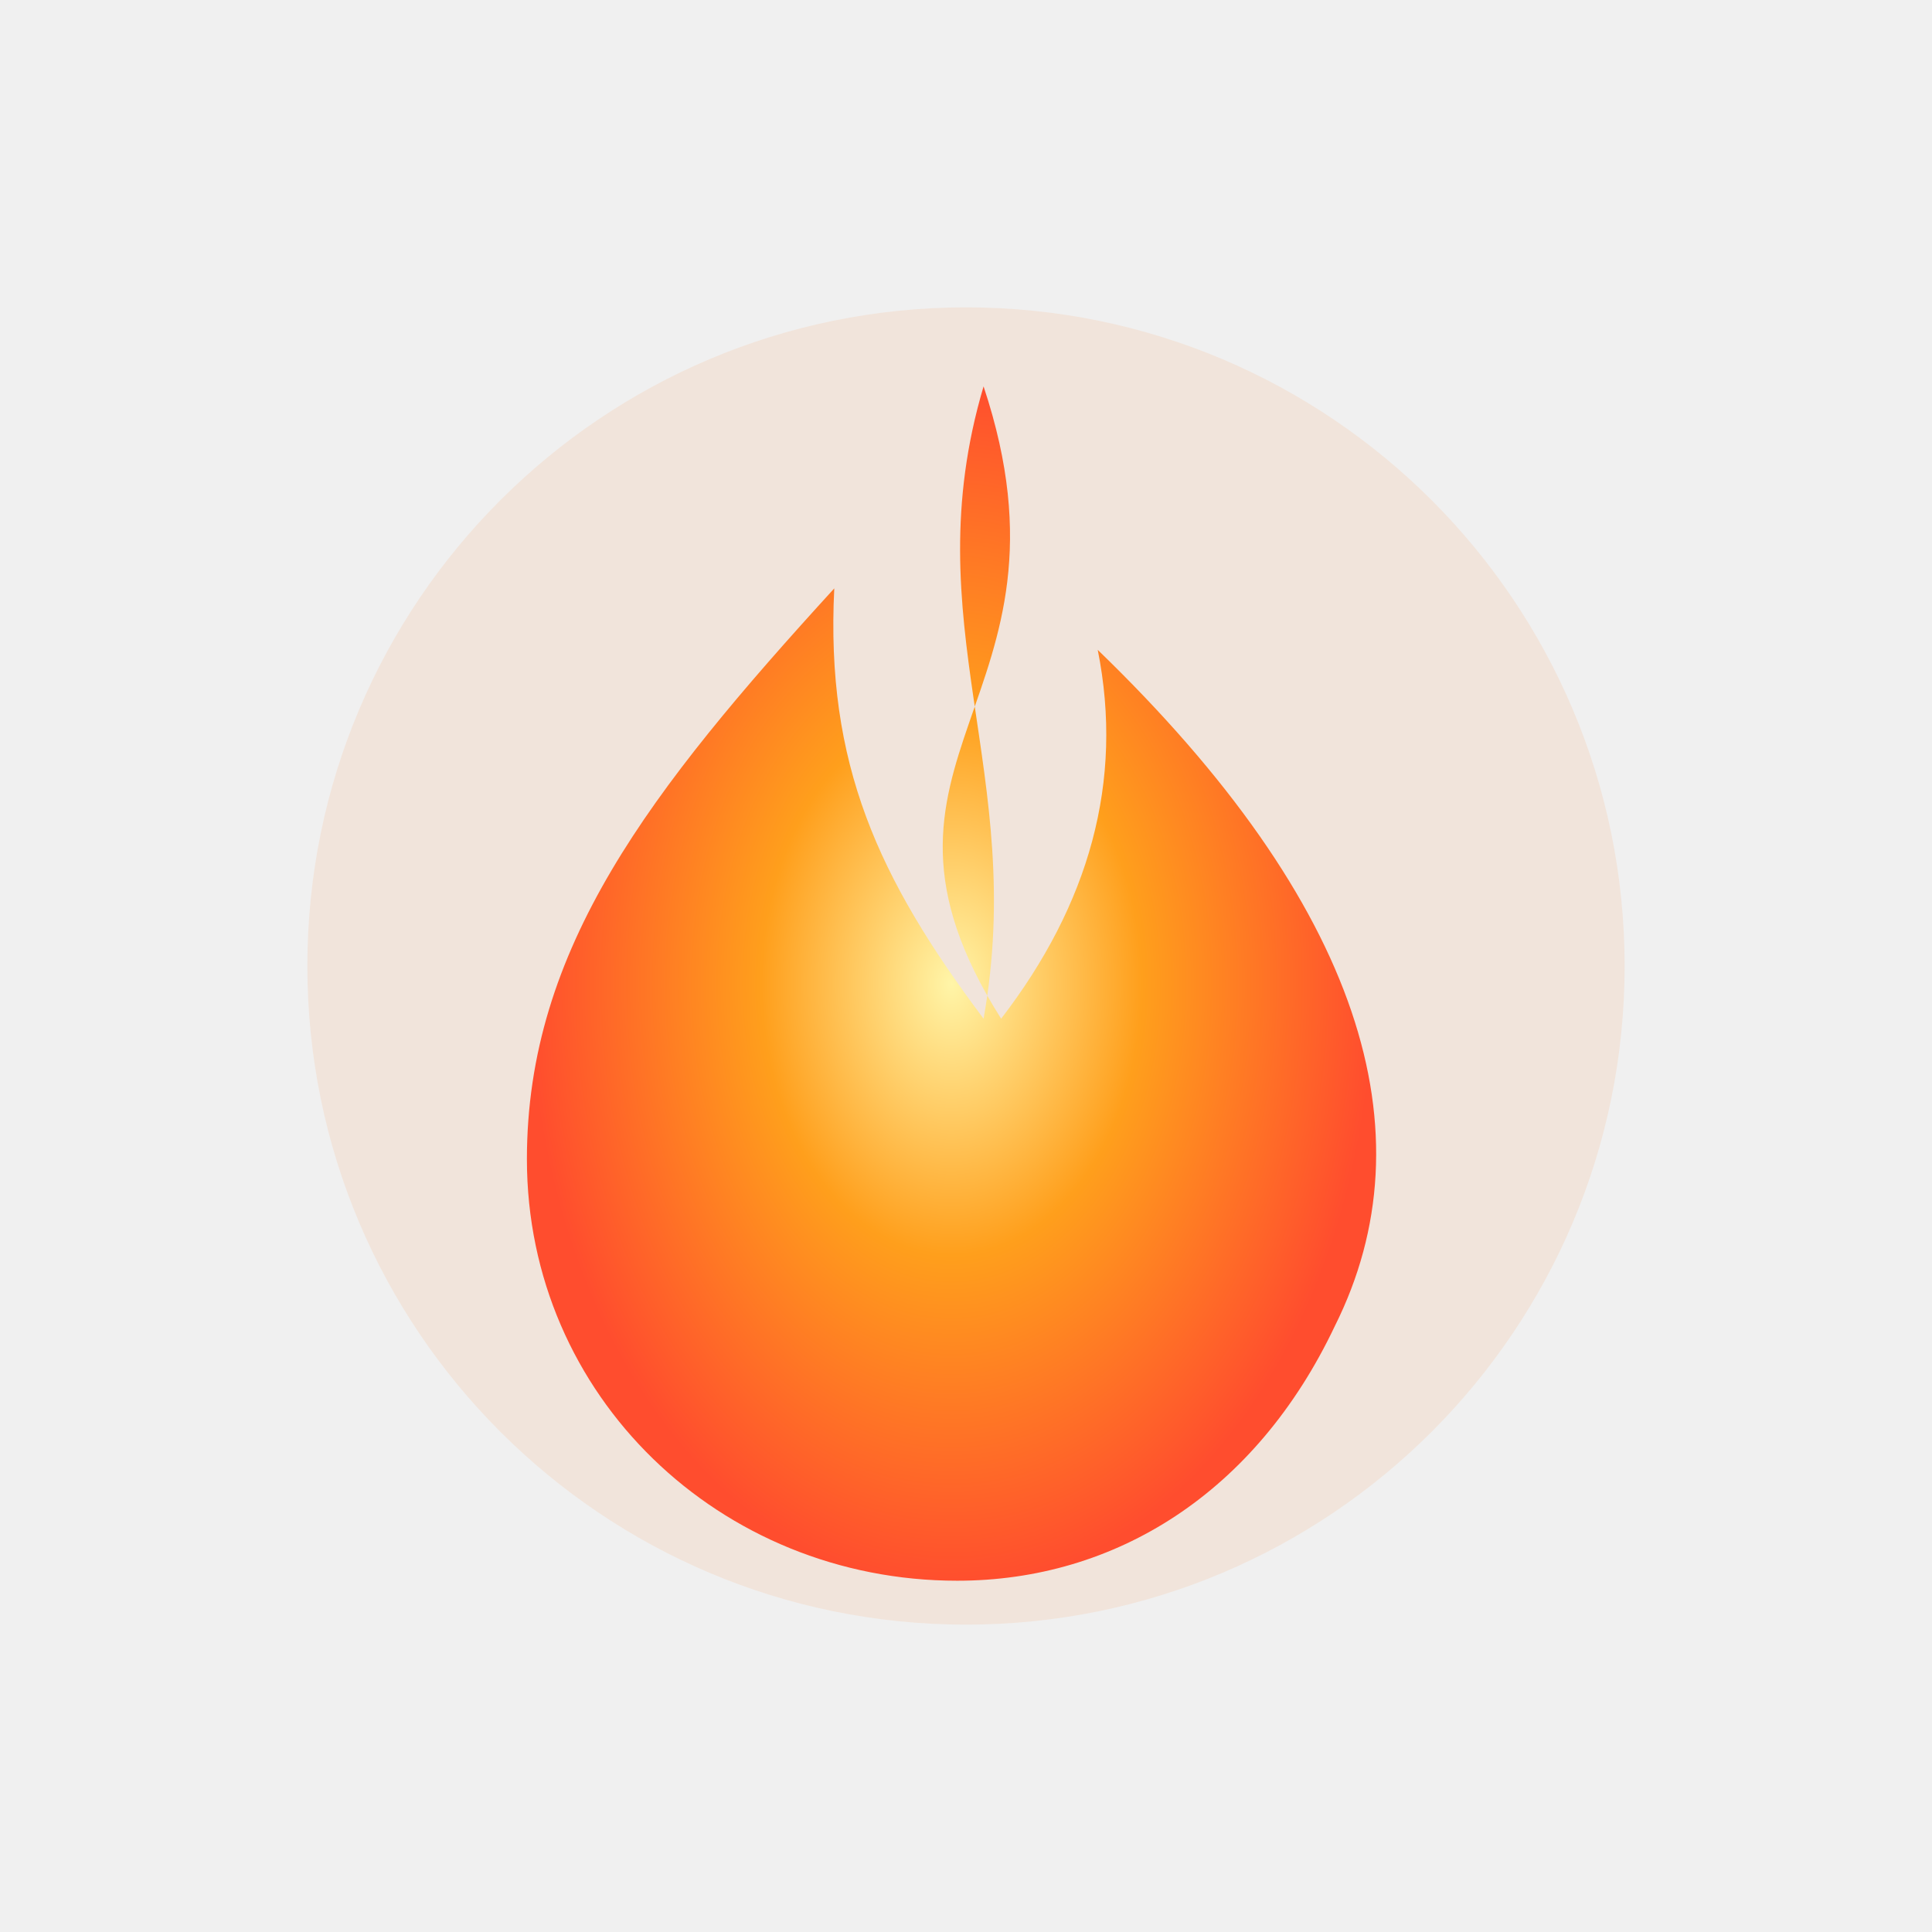
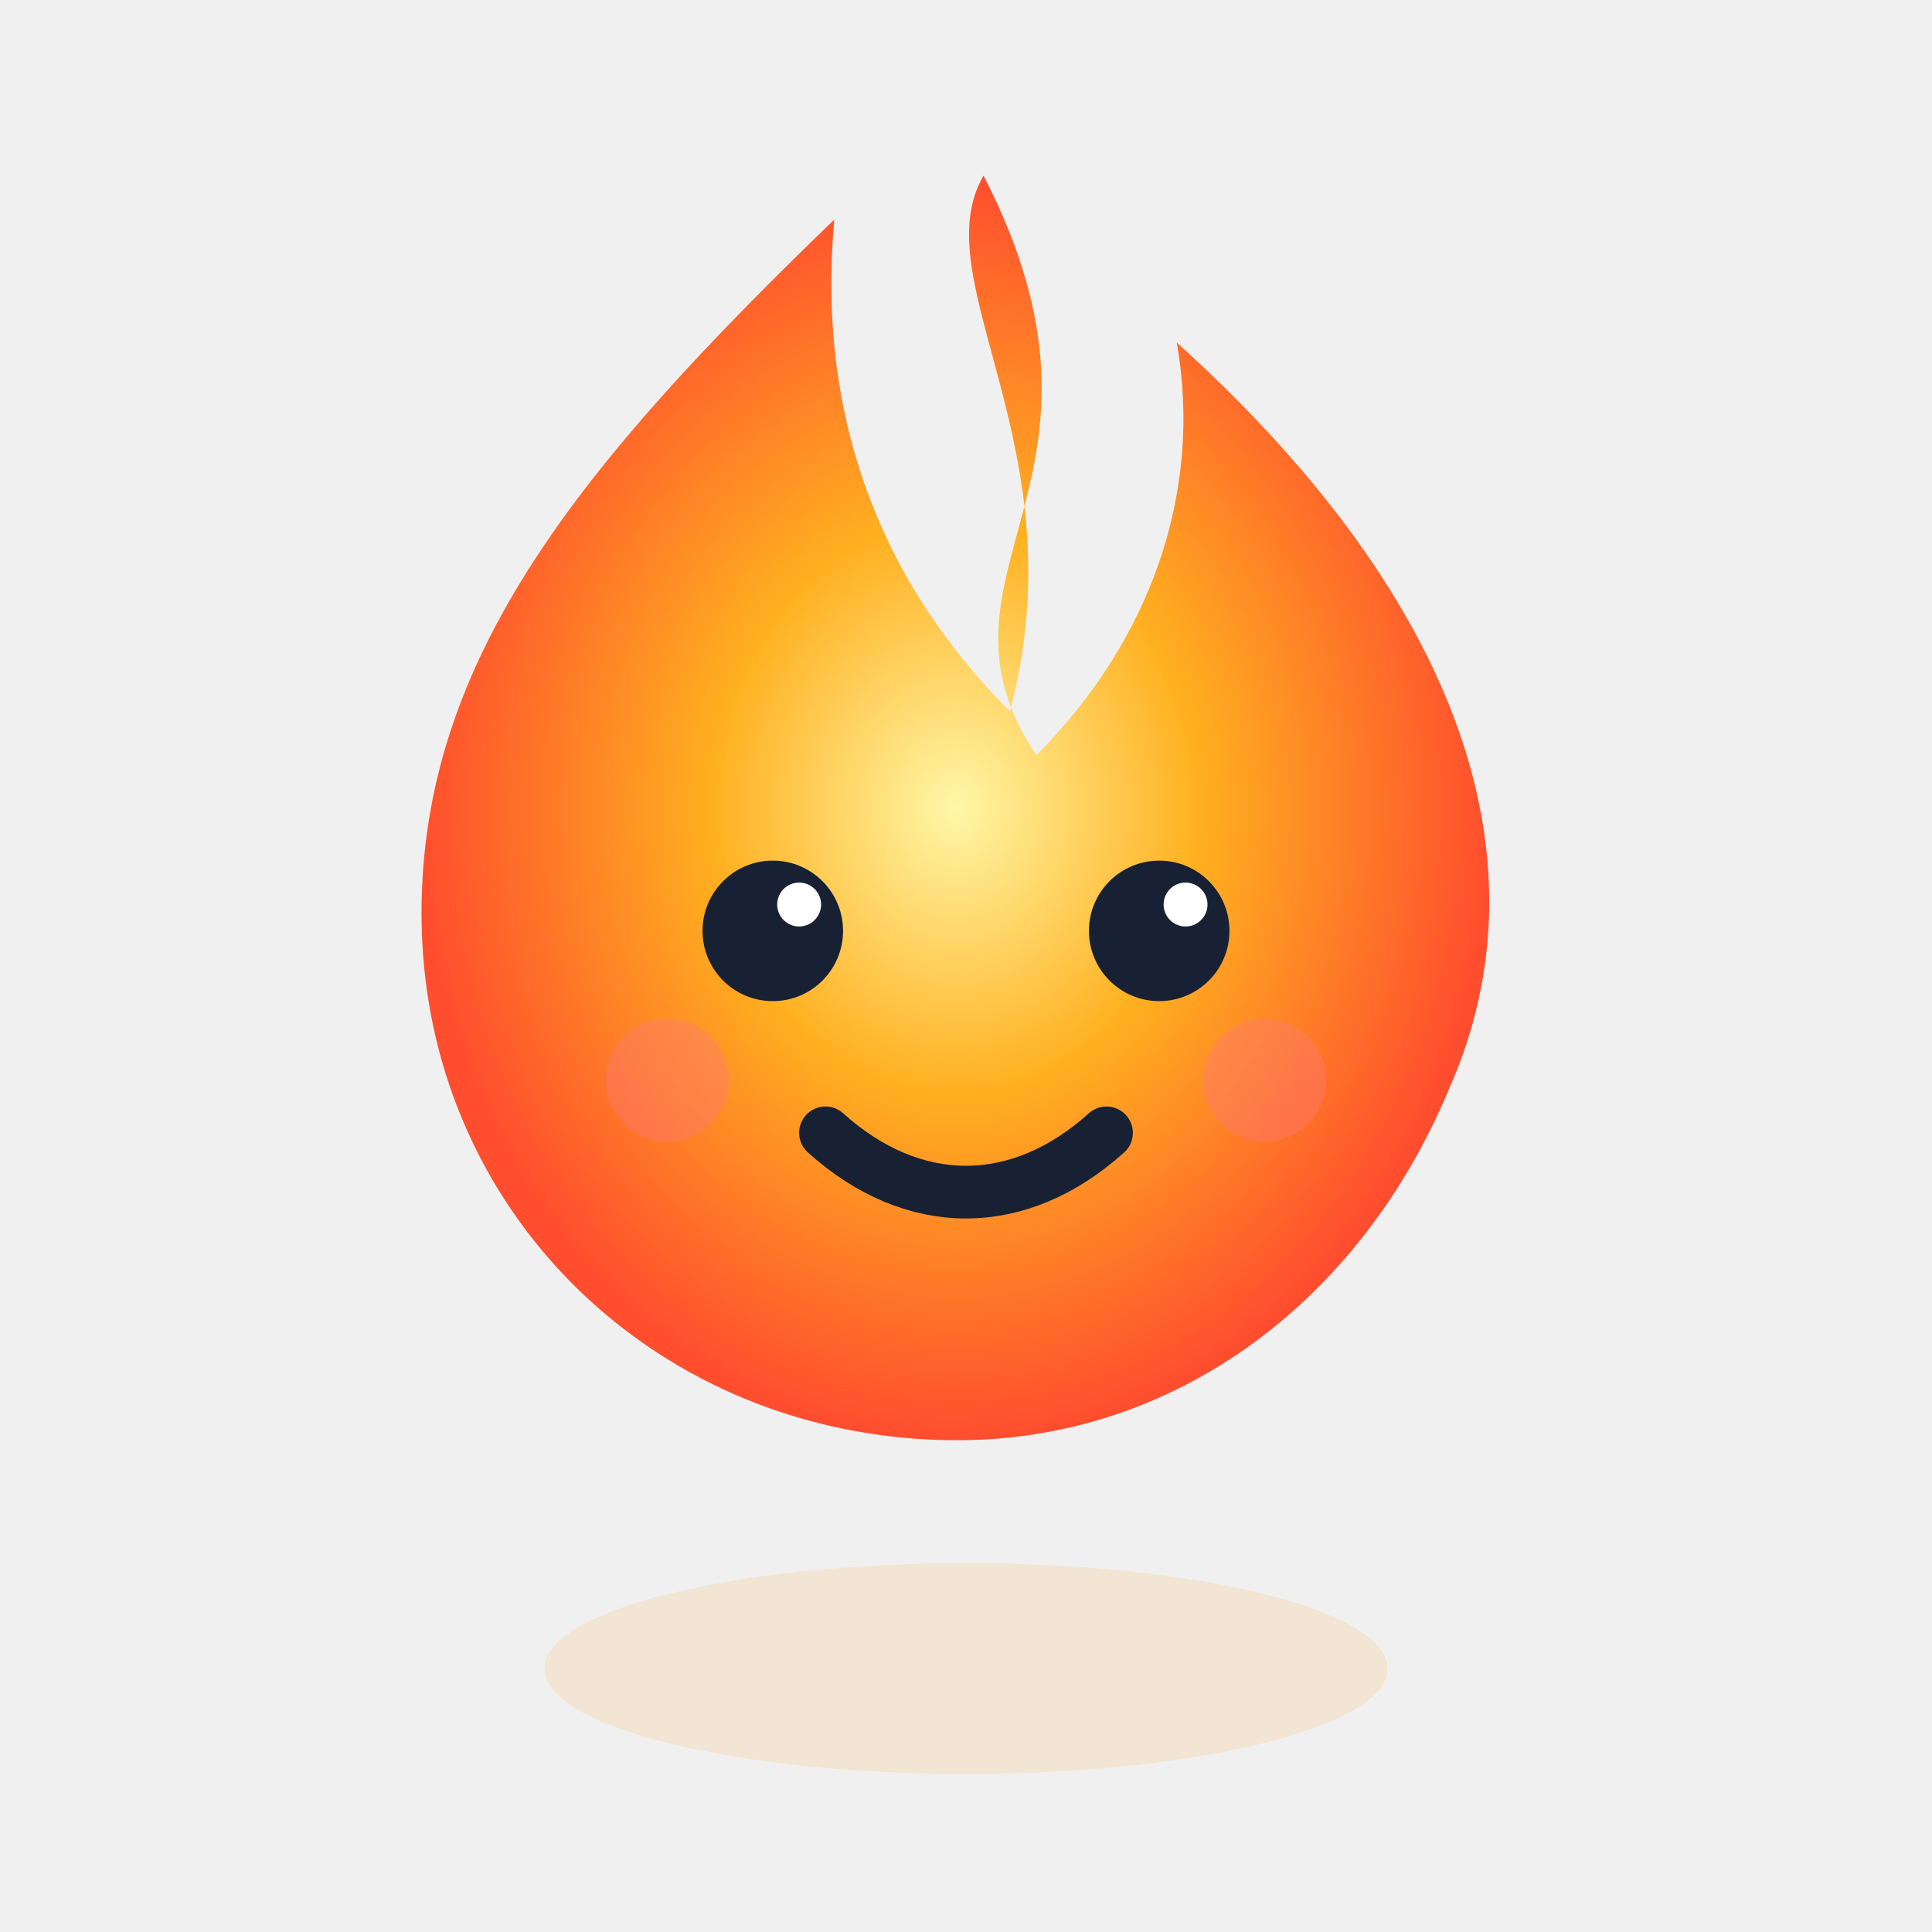
<svg xmlns="http://www.w3.org/2000/svg" viewBox="0 0 220 220">
  <defs>
-     <radialGradient id="a">
-       <stop stop-color="#fff5a8" />
-       <stop offset=".45" stop-color="#ff9f1c" />
+     <radialGradient id="f">
+       <stop stop-color="#fff7a8" />
+       <stop offset=".45" stop-color="#ffb020" />
      <stop offset="1" stop-color="#ff4d2e" />
    </radialGradient>
  </defs>
-   <circle cx="110" cy="110" r="75" fill="#ff7a1818" />
-   <path fill="url(#a)" d="M112 44c12 36-17 42 2 72 10-13 14-27 11-42 30 29 38 55 27 77-9 19-25 29-43 29-27 0-49-21-49-48 0-24 14-42 35-65-1 20 5 33 17 49 5-28-8-45 0-72Z" />
+   <ellipse cx="110" cy="190" rx="48" ry="12" fill="#ff9f1c22" />
+   <path fill="url(#f)" d="M112 20c18 35-8 45 6 66 13-13 19-30 16-47 31 28 43 58 31 85-10 24-31 40-56 40-34 0-61-26-61-60 0-29 18-51 47-79-2 22 5 41 20 56 8-30-10-49-3-61Z" />
+   <circle cx="88" cy="106" r="8" fill="#182033" />
+   <circle cx="132" cy="106" r="8" fill="#182033" />
+   <circle cx="91" cy="103" r="2.5" fill="#fff" />
+   <circle cx="135" cy="103" r="2.5" fill="#fff" />
+   <path d="M94 129c10 9 22 9 32 0" fill="none" stroke="#182033" stroke-width="6" stroke-linecap="round" />
+   <circle cx="76" cy="123" r="7" fill="#ff7a7a66" />
+   <circle cx="144" cy="123" r="7" fill="#ff7a7a66" />
</svg>
